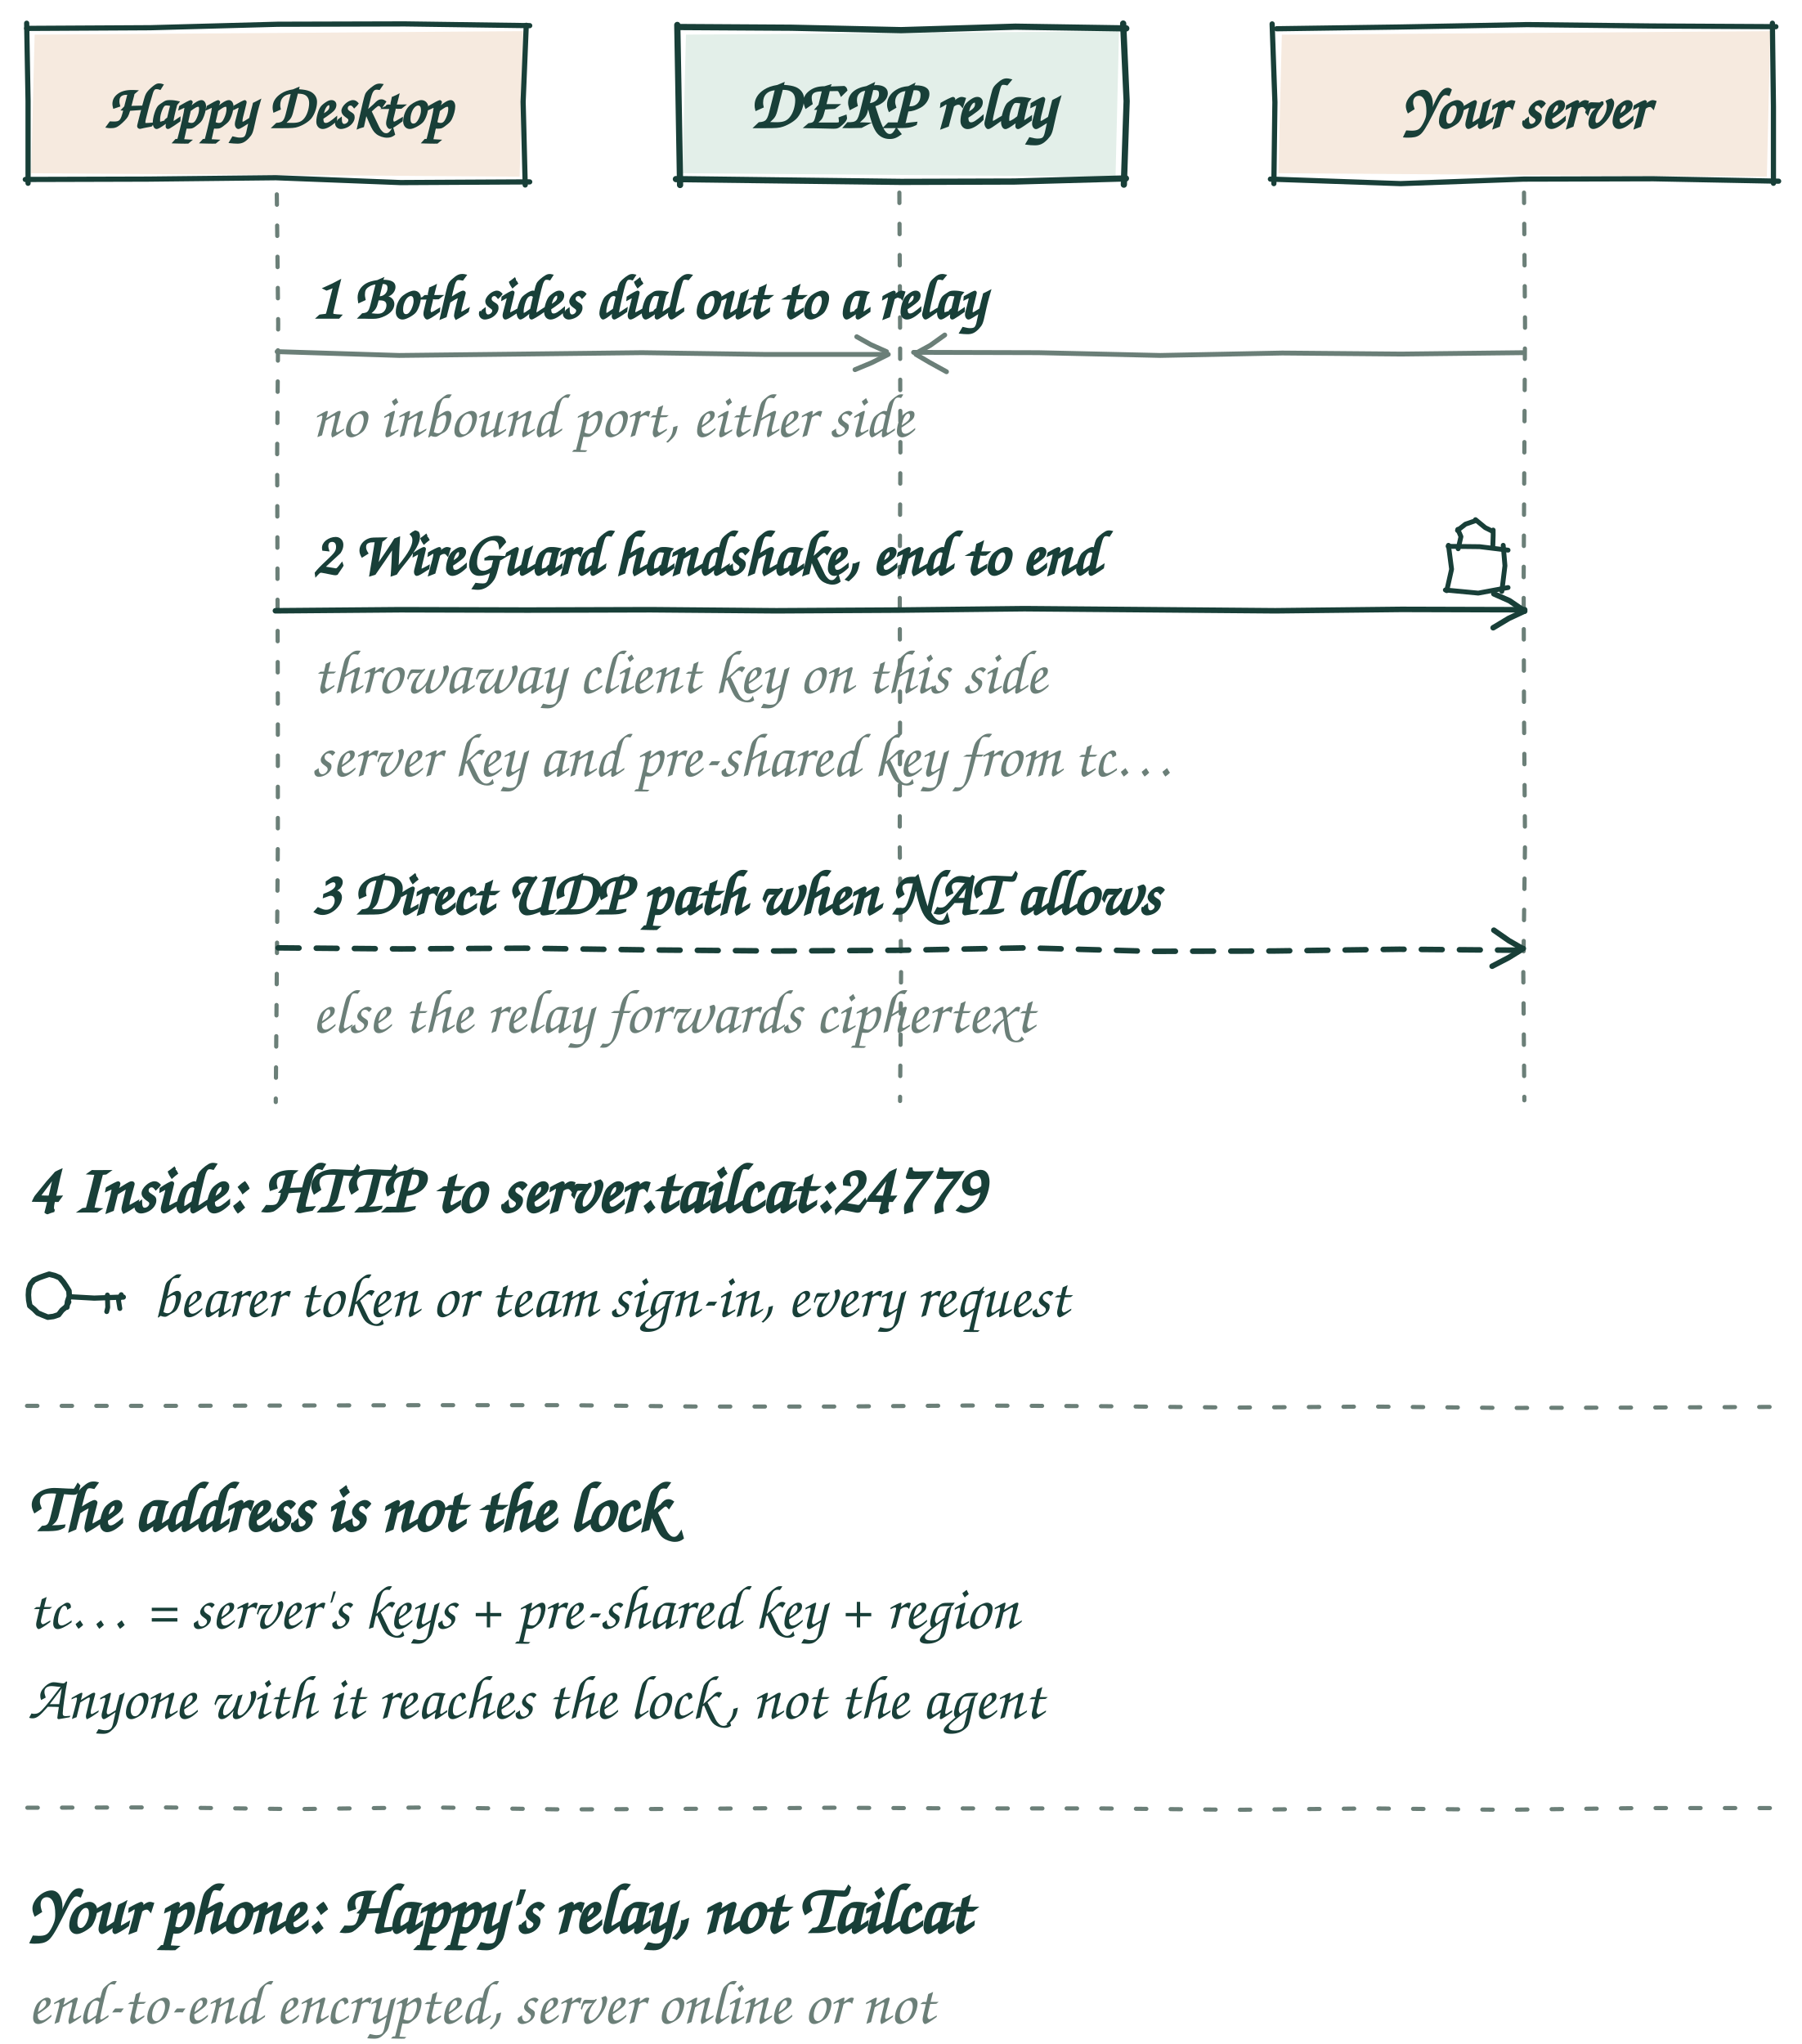
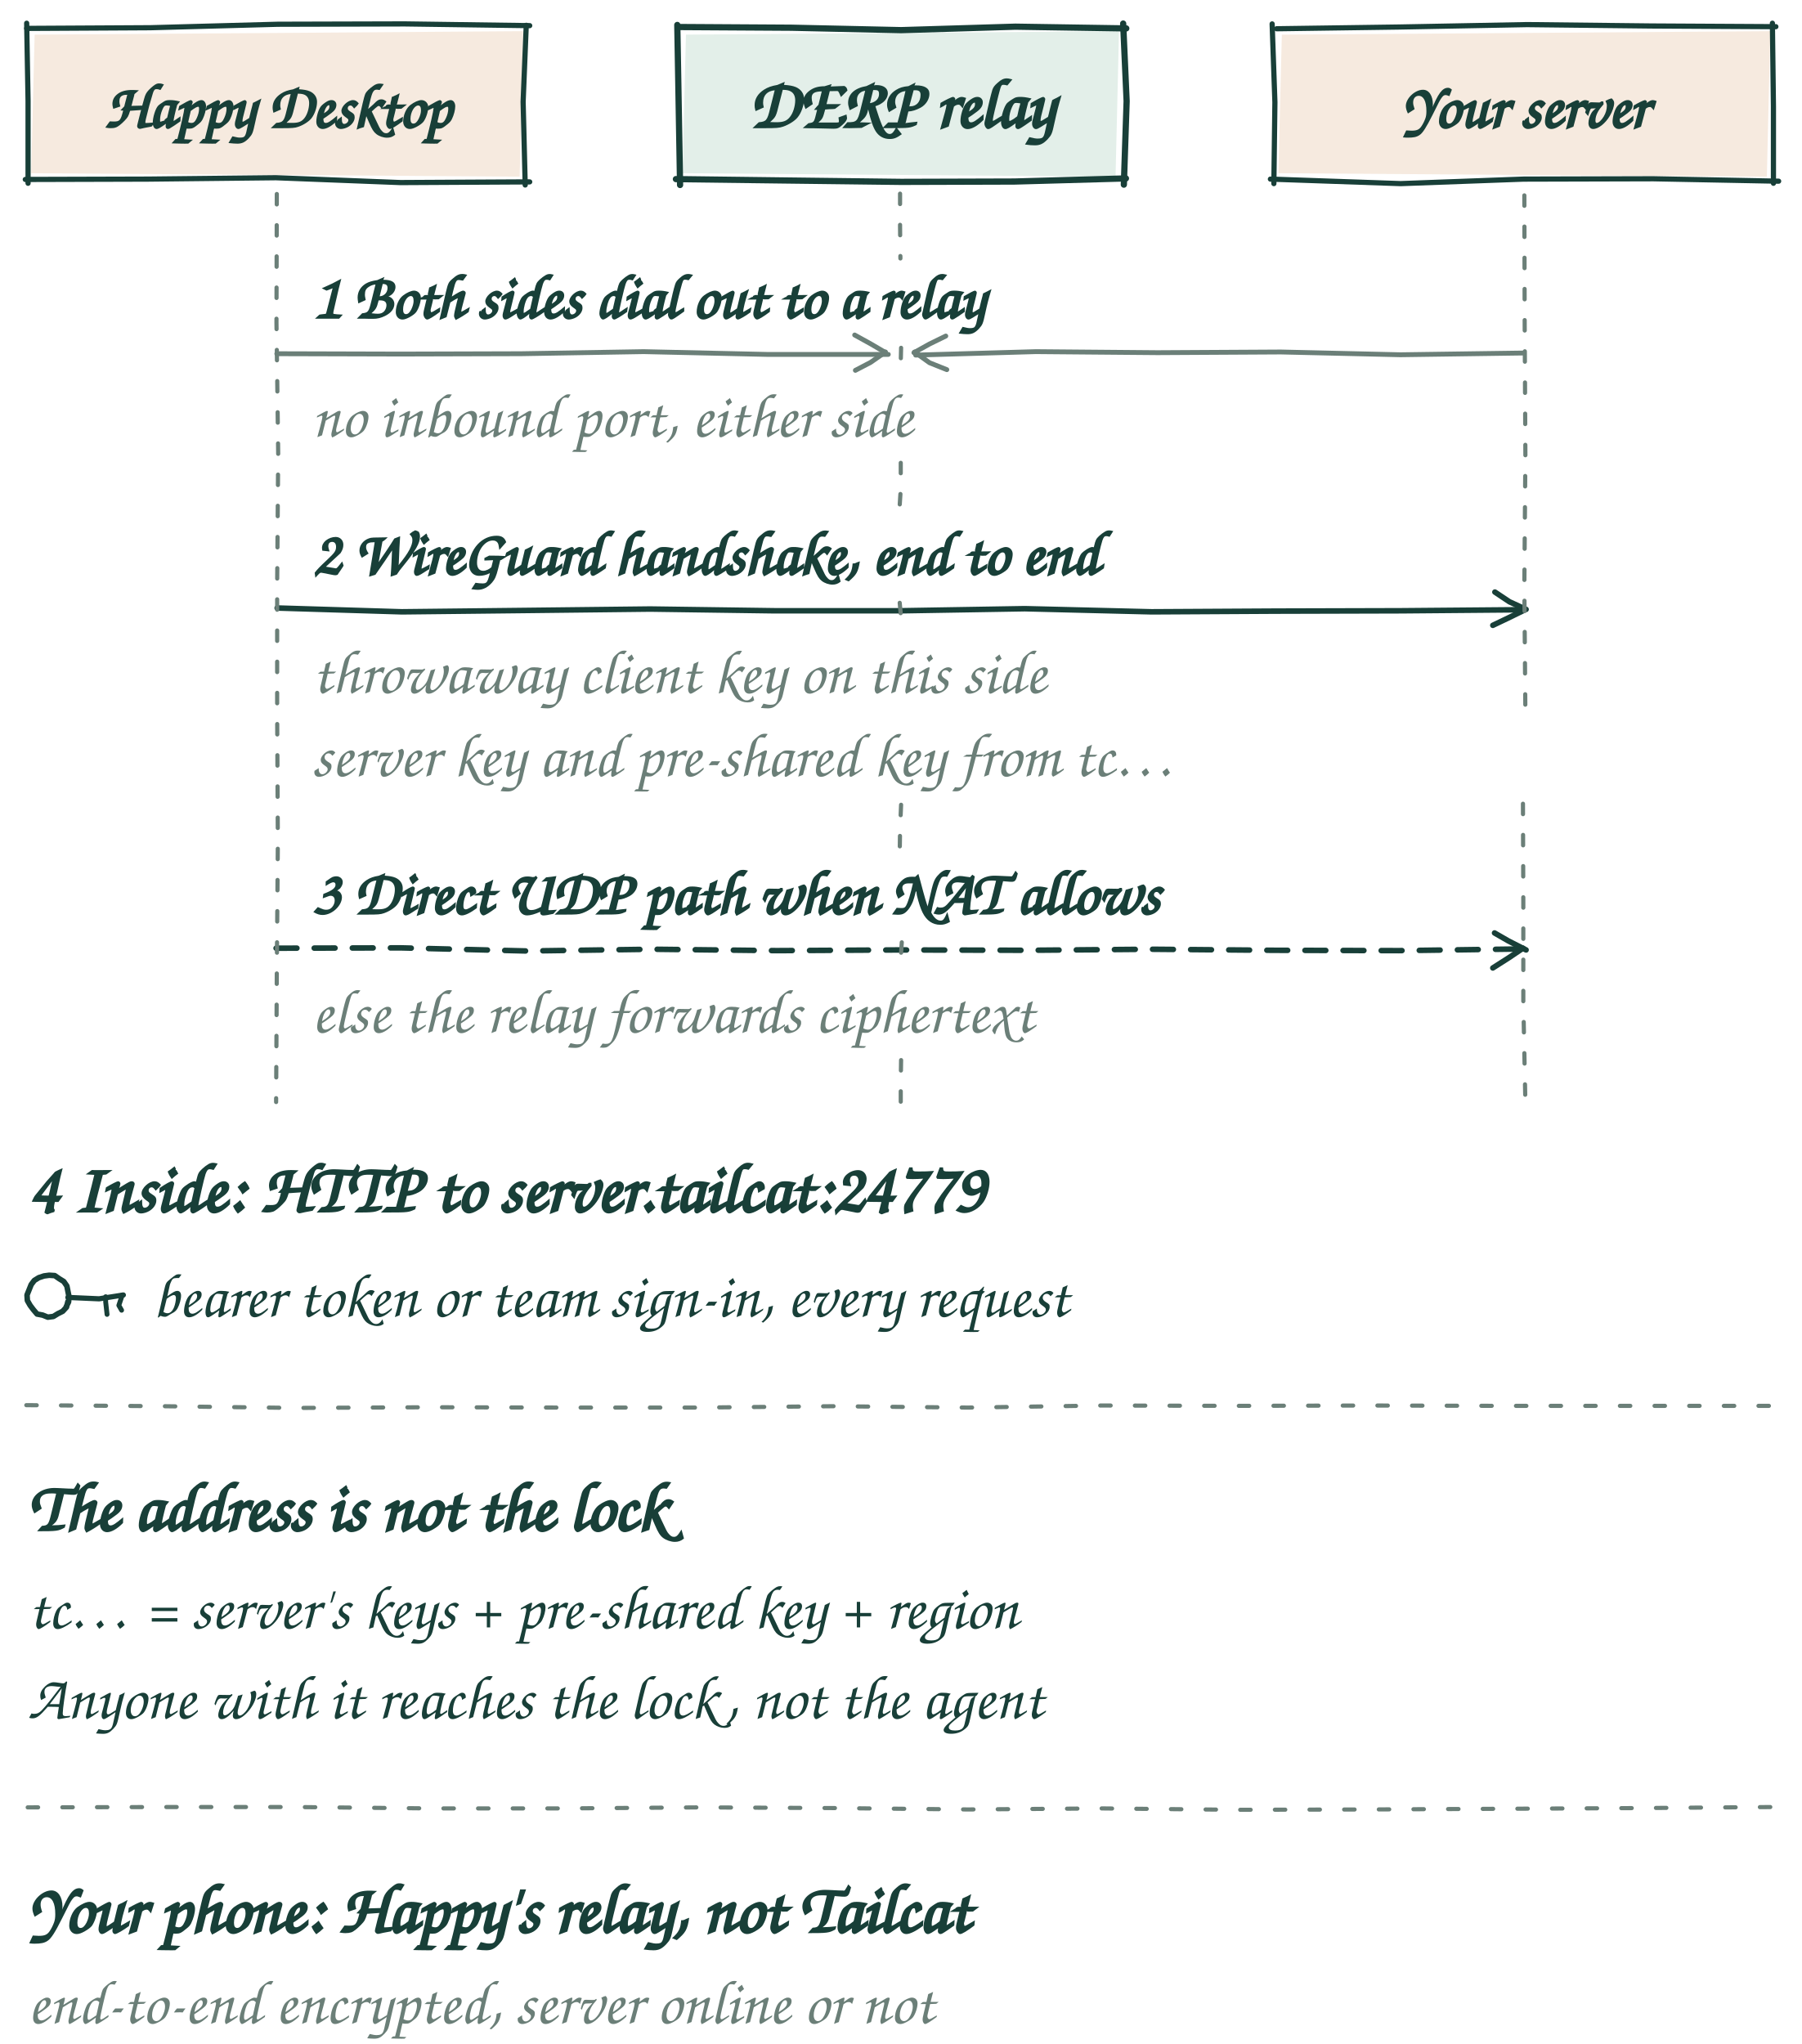
<svg xmlns="http://www.w3.org/2000/svg" width="520" height="590" viewBox="0 0 520 590" font-family="'Shantell Sans', 'Comic Sans MS', 'Chalkboard SE', 'Segoe Print', cursive" role="img">
  <path d="M10 10 L151 9 L150 51 L9 50 Z" fill="#f6eadf" />
  <path d="M7.7 8.2 L43.4 8.0 L80.2 7.0 L116.8 6.9 L152.9 7.4" fill="none" stroke="#183f38" stroke-width="1.5" stroke-linecap="round" stroke-linejoin="round" />
  <path d="M151.9 7.3 L151.0 29.4 L151.6 53.4" fill="none" stroke="#183f38" stroke-width="1.5" stroke-linecap="round" stroke-linejoin="round" />
  <path d="M152.9 52.5 L115.6 52.7 L79.6 51.3 L42.7 51.7 L7.3 51.8" fill="none" stroke="#183f38" stroke-width="1.5" stroke-linecap="round" stroke-linejoin="round" />
  <path d="M8.1 52.9 L8.1 29.1 L7.7 6.7" fill="none" stroke="#183f38" stroke-width="1.5" stroke-linecap="round" stroke-linejoin="round" />
  <text x="80" y="37" font-size="18" font-weight="700" fill="#183f38" text-anchor="middle">Happy Desktop</text>
  <path d="M198 10 L323 9 L322 51 L197 50 Z" fill="#e3efe9" />
  <path d="M195.9 7.8 L228.4 8.0 L260.1 8.7 L293.1 7.7 L325.1 8.2" fill="none" stroke="#183f38" stroke-width="1.8" stroke-linecap="round" stroke-linejoin="round" />
  <path d="M324.2 6.8 L325.2 29.2 L324.4 53.3" fill="none" stroke="#183f38" stroke-width="1.8" stroke-linecap="round" stroke-linejoin="round" />
  <path d="M325.0 51.5 L292.8 52.4 L260.1 52.5 L227.1 52.1 L195.1 51.7" fill="none" stroke="#183f38" stroke-width="1.8" stroke-linecap="round" stroke-linejoin="round" />
  <path d="M196.3 53.4 L195.9 30.3 L195.5 7.2" fill="none" stroke="#183f38" stroke-width="1.8" stroke-linecap="round" stroke-linejoin="round" />
  <text x="260" y="37" font-size="20" font-weight="700" fill="#183f38" text-anchor="middle">DERP relay</text>
  <path d="M370 10 L511 9 L510 51 L369 50 Z" fill="#f6eadf" />
  <path d="M368.5 8.3 L403.8 7.8 L440.8 7.1 L476.7 7.5 L512.6 7.7" fill="none" stroke="#183f38" stroke-width="1.5" stroke-linecap="round" stroke-linejoin="round" />
  <path d="M511.6 6.7 L511.9 30.7 L511.9 52.9" fill="none" stroke="#183f38" stroke-width="1.5" stroke-linecap="round" stroke-linejoin="round" />
  <path d="M513.4 52.3 L477.2 51.6 L439.8 51.7 L404.3 53.0 L366.7 51.7" fill="none" stroke="#183f38" stroke-width="1.5" stroke-linecap="round" stroke-linejoin="round" />
  <path d="M367.7 53.0 L368.0 29.5 L367.2 6.9" fill="none" stroke="#183f38" stroke-width="1.5" stroke-linecap="round" stroke-linejoin="round" />
  <text x="440" y="37" font-size="18" font-weight="700" fill="#183f38" text-anchor="middle">Your server</text>
-   <path d="M79.9 56.1 L80.3 93.5 L80.0 130.9 L80.1 168.0 L80.2 205.9 L80.2 243.3 L79.9 280.5 L79.6 318.1" fill="none" stroke="#6b7f78" stroke-width="1.2" stroke-linecap="round" stroke-linejoin="round" stroke-dasharray="3 6" />
-   <path d="M259.6 55.6 L259.8 93.2 L259.9 130.6 L259.7 168.1 L259.8 205.6 L259.7 243.4 L260.1 280.4 L259.8 317.8" fill="none" stroke="#6b7f78" stroke-width="1.2" stroke-linecap="round" stroke-linejoin="round" stroke-dasharray="3 6" />
-   <path d="M439.9 55.6 L440.2 93.7 L440.0 130.8 L439.8 168.0 L439.9 205.6 L440.2 242.9 L439.7 280.8 L440.0 317.6" fill="none" stroke="#6b7f78" stroke-width="1.2" stroke-linecap="round" stroke-linejoin="round" stroke-dasharray="3 6" />
  <text x="90" y="92" font-size="18" font-weight="700" fill="#183f38">1  Both sides dial out to a relay</text>
-   <path d="M80.0 101.5 L115.2 102.6 L150.8 102.2 L185.3 101.8 L220.4 102.3 L256.0 102.3" fill="none" stroke="#6b7f78" stroke-width="1.4" stroke-linecap="round" stroke-linejoin="round" />
-   <path d="M246.8 106.7 L251.6 104.7 L256.4 102.3" fill="none" stroke="#6b7f78" stroke-width="1.4" stroke-linecap="round" stroke-linejoin="round" />
-   <path d="M247.3 97.2 L251.4 99.5 L255.9 101.5" fill="none" stroke="#6b7f78" stroke-width="1.4" stroke-linecap="round" stroke-linejoin="round" />
-   <path d="M439.5 101.8 L404.5 102.2 L370.1 101.9 L334.9 102.6 L299.7 101.8 L263.7 101.7" fill="none" stroke="#6b7f78" stroke-width="1.4" stroke-linecap="round" stroke-linejoin="round" />
-   <path d="M272.7 96.7 L268.5 99.7 L264.3 102.0" fill="none" stroke="#6b7f78" stroke-width="1.4" stroke-linecap="round" stroke-linejoin="round" />
-   <path d="M273.2 107.3 L268.3 104.6 L264.4 102.3" fill="none" stroke="#6b7f78" stroke-width="1.4" stroke-linecap="round" stroke-linejoin="round" />
+   <path d="M79.9 102.1 L115.7 102.2 L150.4 102.1 L185.8 101.5 L221.3 102.3 L256.4 102.3" fill="none" stroke="#6b7f78" stroke-width="1.4" stroke-linecap="round" stroke-linejoin="round" />
+   <path d="M246.9 106.9 L251.3 104.6 L255.6 101.6" fill="none" stroke="#6b7f78" stroke-width="1.4" stroke-linecap="round" stroke-linejoin="round" />
+   <path d="M246.7 96.7 L251.4 99.3 L255.5 101.7" fill="none" stroke="#6b7f78" stroke-width="1.4" stroke-linecap="round" stroke-linejoin="round" />
+   <path d="M439.6 101.9 L404.2 102.4 L369.7 101.6 L334.1 101.8 L299.0 101.5 L264.3 102.5" fill="none" stroke="#6b7f78" stroke-width="1.4" stroke-linecap="round" stroke-linejoin="round" />
+   <path d="M273.0 97.0 L268.3 99.3 L263.8 101.8" fill="none" stroke="#6b7f78" stroke-width="1.4" stroke-linecap="round" stroke-linejoin="round" />
+   <path d="M273.3 106.7 L268.3 104.7 L264.0 101.6" fill="none" stroke="#6b7f78" stroke-width="1.4" stroke-linecap="round" stroke-linejoin="round" />
  <text x="90" y="126" font-size="18" font-weight="400" fill="#6b7f78">no inbound port, either side</text>
  <text x="90" y="166" font-size="18" font-weight="700" fill="#183f38">2  WireGuard handshake, end to end</text>
-   <path d="M418.0 157.7 L427.1 157.8 L435.3 158.8" fill="none" stroke="#183f38" stroke-width="1.4" stroke-linecap="round" stroke-linejoin="round" />
-   <path d="M433.9 157.4 L434.4 163.3 L433.5 170.7" fill="none" stroke="#183f38" stroke-width="1.4" stroke-linecap="round" stroke-linejoin="round" />
-   <path d="M435.3 169.6 L426.7 171.2 L417.2 170.3" fill="none" stroke="#183f38" stroke-width="1.4" stroke-linecap="round" stroke-linejoin="round" />
-   <path d="M417.6 170.5 L419.0 164.3 L418.1 157.4" fill="none" stroke="#183f38" stroke-width="1.4" stroke-linecap="round" stroke-linejoin="round" />
-   <path d="M420.9 158.4 L421.7 154.9 L420.8 152.8" fill="none" stroke="#183f38" stroke-width="1.4" stroke-linecap="round" stroke-linejoin="round" />
-   <path d="M420.7 153.1 L423.0 151.3 L425.6 150.4" fill="none" stroke="#183f38" stroke-width="1.4" stroke-linecap="round" stroke-linejoin="round" />
-   <path d="M425.9 150.0 L428.7 152.3 L430.9 153.4" fill="none" stroke="#183f38" stroke-width="1.4" stroke-linecap="round" stroke-linejoin="round" />
-   <path d="M431.0 153.0 L431.0 154.5 L430.9 157.7" fill="none" stroke="#183f38" stroke-width="1.4" stroke-linecap="round" stroke-linejoin="round" />
-   <path d="M79.5 176.3 L115.6 176.0 L152.3 176.1 L187.8 176.0 L224.1 176.3 L259.5 176.1 L295.7 175.7 L332.3 176.0 L368.1 176.3 L404.5 175.9 L440.1 176.0" fill="none" stroke="#183f38" stroke-width="1.6" stroke-linecap="round" stroke-linejoin="round" />
-   <path d="M431.0 181.2 L435.5 178.5 L440.0 176.4" fill="none" stroke="#183f38" stroke-width="1.6" stroke-linecap="round" stroke-linejoin="round" />
-   <path d="M431.2 171.4 L435.7 173.4 L440.1 176.4" fill="none" stroke="#183f38" stroke-width="1.6" stroke-linecap="round" stroke-linejoin="round" />
+   <path d="M80.0 175.5 L116.0 176.6 L152.4 176.2 L187.7 175.8 L223.6 176.3 L260.0 176.3 L295.8 175.7 L332.4 176.6 L368.4 176.4 L404.4 176.3 L439.7 176.0" fill="none" stroke="#183f38" stroke-width="1.6" stroke-linecap="round" stroke-linejoin="round" />
+   <path d="M430.9 180.5 L435.3 178.4 L439.8 176.2" fill="none" stroke="#183f38" stroke-width="1.6" stroke-linecap="round" stroke-linejoin="round" />
+   <path d="M431.5 170.9 L435.7 173.7 L440.5 175.9" fill="none" stroke="#183f38" stroke-width="1.6" stroke-linecap="round" stroke-linejoin="round" />
  <text x="90" y="200" font-size="18" font-weight="400" fill="#6b7f78">throwaway client key on this side</text>
  <text x="90" y="224" font-size="18" font-weight="400" fill="#6b7f78">server key and pre-shared key from tc…</text>
  <text x="90" y="264" font-size="18" font-weight="700" fill="#183f38">3  Direct UDP path when NAT allows</text>
-   <path d="M80.3 273.6 L115.5 273.9 L151.5 273.7 L187.5 274.2 L224.3 274.5 L259.6 274.3 L296.2 273.6 L332.5 274.6 L367.7 274.5 L403.9 274.0 L440.5 274.3" fill="none" stroke="#183f38" stroke-width="1.6" stroke-linecap="round" stroke-linejoin="round" stroke-dasharray="6 5" />
-   <path d="M430.7 278.9 L435.5 276.4 L439.7 273.8" fill="none" stroke="#183f38" stroke-width="1.6" stroke-linecap="round" stroke-linejoin="round" />
-   <path d="M431.2 268.5 L435.5 271.5 L439.5 273.8" fill="none" stroke="#183f38" stroke-width="1.6" stroke-linecap="round" stroke-linejoin="round" />
+   <path d="M79.7 273.7 L115.6 273.6 L152.1 274.5 L188.4 274.0 L224.2 274.4 L259.5 274.2 L296.5 274.3 L332.3 274.0 L367.6 274.3 L403.8 274.4 L440.5 273.9" fill="none" stroke="#183f38" stroke-width="1.6" stroke-linecap="round" stroke-linejoin="round" stroke-dasharray="6 5" />
+   <path d="M430.9 279.4 L435.6 276.4 L439.6 273.7" fill="none" stroke="#183f38" stroke-width="1.6" stroke-linecap="round" stroke-linejoin="round" />
+   <path d="M431.4 269.3 L435.4 271.6 L440.5 274.2" fill="none" stroke="#183f38" stroke-width="1.6" stroke-linecap="round" stroke-linejoin="round" />
  <text x="90" y="298" font-size="18" font-weight="400" fill="#6b7f78">else the relay forwards ciphertext</text>
+   <path d="M79.9 56.0 L79.8 93.1 L80.3 130.9 L80.0 168.5 L80.0 205.9 L80.2 243.0 L79.9 280.4 L79.7 318.1" fill="none" stroke="#6b7f78" stroke-width="1.2" stroke-linecap="round" stroke-linejoin="round" stroke-dasharray="3 6" />
+   <path d="M259.8 55.9 L259.8 65.5 L259.9 74.6" fill="none" stroke="#6b7f78" stroke-width="1.2" stroke-linecap="round" stroke-linejoin="round" stroke-dasharray="3 6" />
+   <path d="M260.1 100.4 L260.0 104.6 L260.0 108.6" fill="none" stroke="#6b7f78" stroke-width="1.2" stroke-linecap="round" stroke-linejoin="round" stroke-dasharray="3 6" />
+   <path d="M260.0 133.6 L260.0 141.1 L259.5 148.9" fill="none" stroke="#6b7f78" stroke-width="1.2" stroke-linecap="round" stroke-linejoin="round" stroke-dasharray="3 6" />
+   <path d="M259.7 174.0 L260.1 178.4 L259.8 182.6" fill="none" stroke="#6b7f78" stroke-width="1.2" stroke-linecap="round" stroke-linejoin="round" stroke-dasharray="3 6" />
+   <path d="M260.1 232.3 L259.8 239.4 L259.7 246.4" fill="none" stroke="#6b7f78" stroke-width="1.2" stroke-linecap="round" stroke-linejoin="round" stroke-dasharray="3 6" />
+   <path d="M260.3 272.0 L260.0 276.5 L260.4 280.5" fill="none" stroke="#6b7f78" stroke-width="1.2" stroke-linecap="round" stroke-linejoin="round" stroke-dasharray="3 6" />
+   <path d="M260.1 306.0 L260.0 312.1 L260.0 318.0" fill="none" stroke="#6b7f78" stroke-width="1.2" stroke-linecap="round" stroke-linejoin="round" stroke-dasharray="3 6" />
+   <path d="M440.0 56.4 L440.1 93.9 L440.3 131.2 L440.0 169.2 L440.3 206.2" fill="none" stroke="#6b7f78" stroke-width="1.2" stroke-linecap="round" stroke-linejoin="round" stroke-dasharray="3 6" />
+   <path d="M439.6 232.0 L439.7 260.5 L439.7 289.4 L440.3 318.4" fill="none" stroke="#6b7f78" stroke-width="1.2" stroke-linecap="round" stroke-linejoin="round" stroke-dasharray="3 6" />
  <text x="8" y="350" font-size="20" font-weight="700" fill="#183f38">4  Inside: HTTP to server.tailcat:24779</text>
-   <path d="M19.8 375.8 L19.1 377.2 L17.9 378.2 L16.9 379.5 L15.4 380.0 L13.8 380.2 L12.3 379.6 L10.9 379.0 L9.8 377.9 L8.6 376.9 L8.3 375.3 L8.2 373.8 L8.3 372.2 L8.8 370.7 L9.8 369.5 L11.3 368.8 L12.7 368.3 L14.2 367.8 L15.8 368.2 L17.2 368.8 L18.3 370.1 L19.1 371.3 L19.9 372.6 L20.0 374.2 L19.5 375.7 L19.3 377.3" fill="none" stroke="#183f38" stroke-width="1.6" stroke-linecap="round" stroke-linejoin="round" />
-   <path d="M20.1 374.3 L27.2 374.7 L35.6 374.4" fill="none" stroke="#183f38" stroke-width="1.5" stroke-linecap="round" stroke-linejoin="round" />
-   <path d="M31.0 373.8 L31.1 377.4 L30.8 378.6" fill="none" stroke="#183f38" stroke-width="1.4" stroke-linecap="round" stroke-linejoin="round" />
-   <path d="M35.0 373.7 L34.2 375.3 L34.6 377.7" fill="none" stroke="#183f38" stroke-width="1.4" stroke-linecap="round" stroke-linejoin="round" />
+   <path d="M19.6 375.7 L19.2 377.3 L18.1 378.5 L16.7 379.2 L15.4 380.0 L13.8 380.2 L12.3 379.6 L10.7 379.3 L9.6 378.0 L8.7 376.8 L7.9 375.4 L7.8 373.8 L8.4 372.3 L9.0 370.8 L9.9 369.6 L11.2 368.8 L12.7 368.3 L14.2 368.1 L15.8 368.2 L17.1 369.1 L18.4 369.9 L19.3 371.2 L19.6 372.7 L19.9 374.2 L19.8 375.8 L19.1 377.2" fill="none" stroke="#183f38" stroke-width="1.6" stroke-linecap="round" stroke-linejoin="round" />
+   <path d="M19.6 374.5 L28.6 374.9 L35.6 373.8" fill="none" stroke="#183f38" stroke-width="1.5" stroke-linecap="round" stroke-linejoin="round" />
+   <path d="M30.5 374.3 L30.5 375.8 L30.9 379.4" fill="none" stroke="#183f38" stroke-width="1.4" stroke-linecap="round" stroke-linejoin="round" />
+   <path d="M35.3 373.8 L34.3 376.8 L35.1 378.2" fill="none" stroke="#183f38" stroke-width="1.4" stroke-linecap="round" stroke-linejoin="round" />
  <text x="44" y="380" font-size="18" font-weight="400" fill="#183f38">bearer token or team sign-in, every request</text>
-   <path d="M7.8 405.8 L47.0 405.8 L85.5 405.7 L124.2 405.6 L162.9 405.6 L202.0 406.0 L240.4 406.0 L279.7 405.7 L318.4 405.9 L356.9 406.3 L395.6 406.0 L434.6 406.4 L473.1 406.3 L512.2 406.1" fill="none" stroke="#6b7f78" stroke-width="1.2" stroke-linecap="round" stroke-linejoin="round" stroke-dasharray="3 7" />
+   <path d="M7.6 405.6 L46.9 405.9 L85.2 406.4 L124.4 406.2 L162.7 406.3 L201.5 406.3 L240.6 405.9 L279.4 406.3 L318.0 405.7 L356.9 405.8 L395.4 405.7 L434.1 405.8 L473.1 405.8 L512.3 405.8" fill="none" stroke="#6b7f78" stroke-width="1.2" stroke-linecap="round" stroke-linejoin="round" stroke-dasharray="3 7" />
  <text x="8" y="442" font-size="20" font-weight="700" fill="#183f38">The address is not the lock</text>
  <text x="8" y="470" font-size="18" font-weight="400" fill="#183f38">tc… = server's keys + pre-shared key + region</text>
  <text x="8" y="496" font-size="18" font-weight="400" fill="#183f38">Anyone with it reaches the lock, not the agent</text>
-   <path d="M7.9 521.8 L46.4 521.7 L85.2 522.2 L124.1 521.7 L162.7 522.3 L202.1 522.1 L240.4 521.8 L279.2 522.0 L317.9 522.0 L356.7 522.4 L396.1 522.0 L434.3 522.4 L473.1 521.9 L511.5 521.9" fill="none" stroke="#6b7f78" stroke-width="1.2" stroke-linecap="round" stroke-linejoin="round" stroke-dasharray="3 7" />
+   <path d="M8.0 521.7 L46.6 521.6 L85.3 521.6 L124.5 522.0 L162.8 522.0 L202.2 521.7 L240.9 521.9 L279.4 522.3 L318.1 522.0 L357.1 522.4 L395.6 522.3 L434.6 522.1 L473.2 521.9 L511.6 521.6" fill="none" stroke="#6b7f78" stroke-width="1.2" stroke-linecap="round" stroke-linejoin="round" stroke-dasharray="3 7" />
  <text x="8" y="558" font-size="20" font-weight="700" fill="#183f38">Your phone: Happy's relay, not Tailcat</text>
  <text x="8" y="584" font-size="18" font-weight="400" fill="#6b7f78">end-to-end encrypted, server online or not</text>
</svg>
